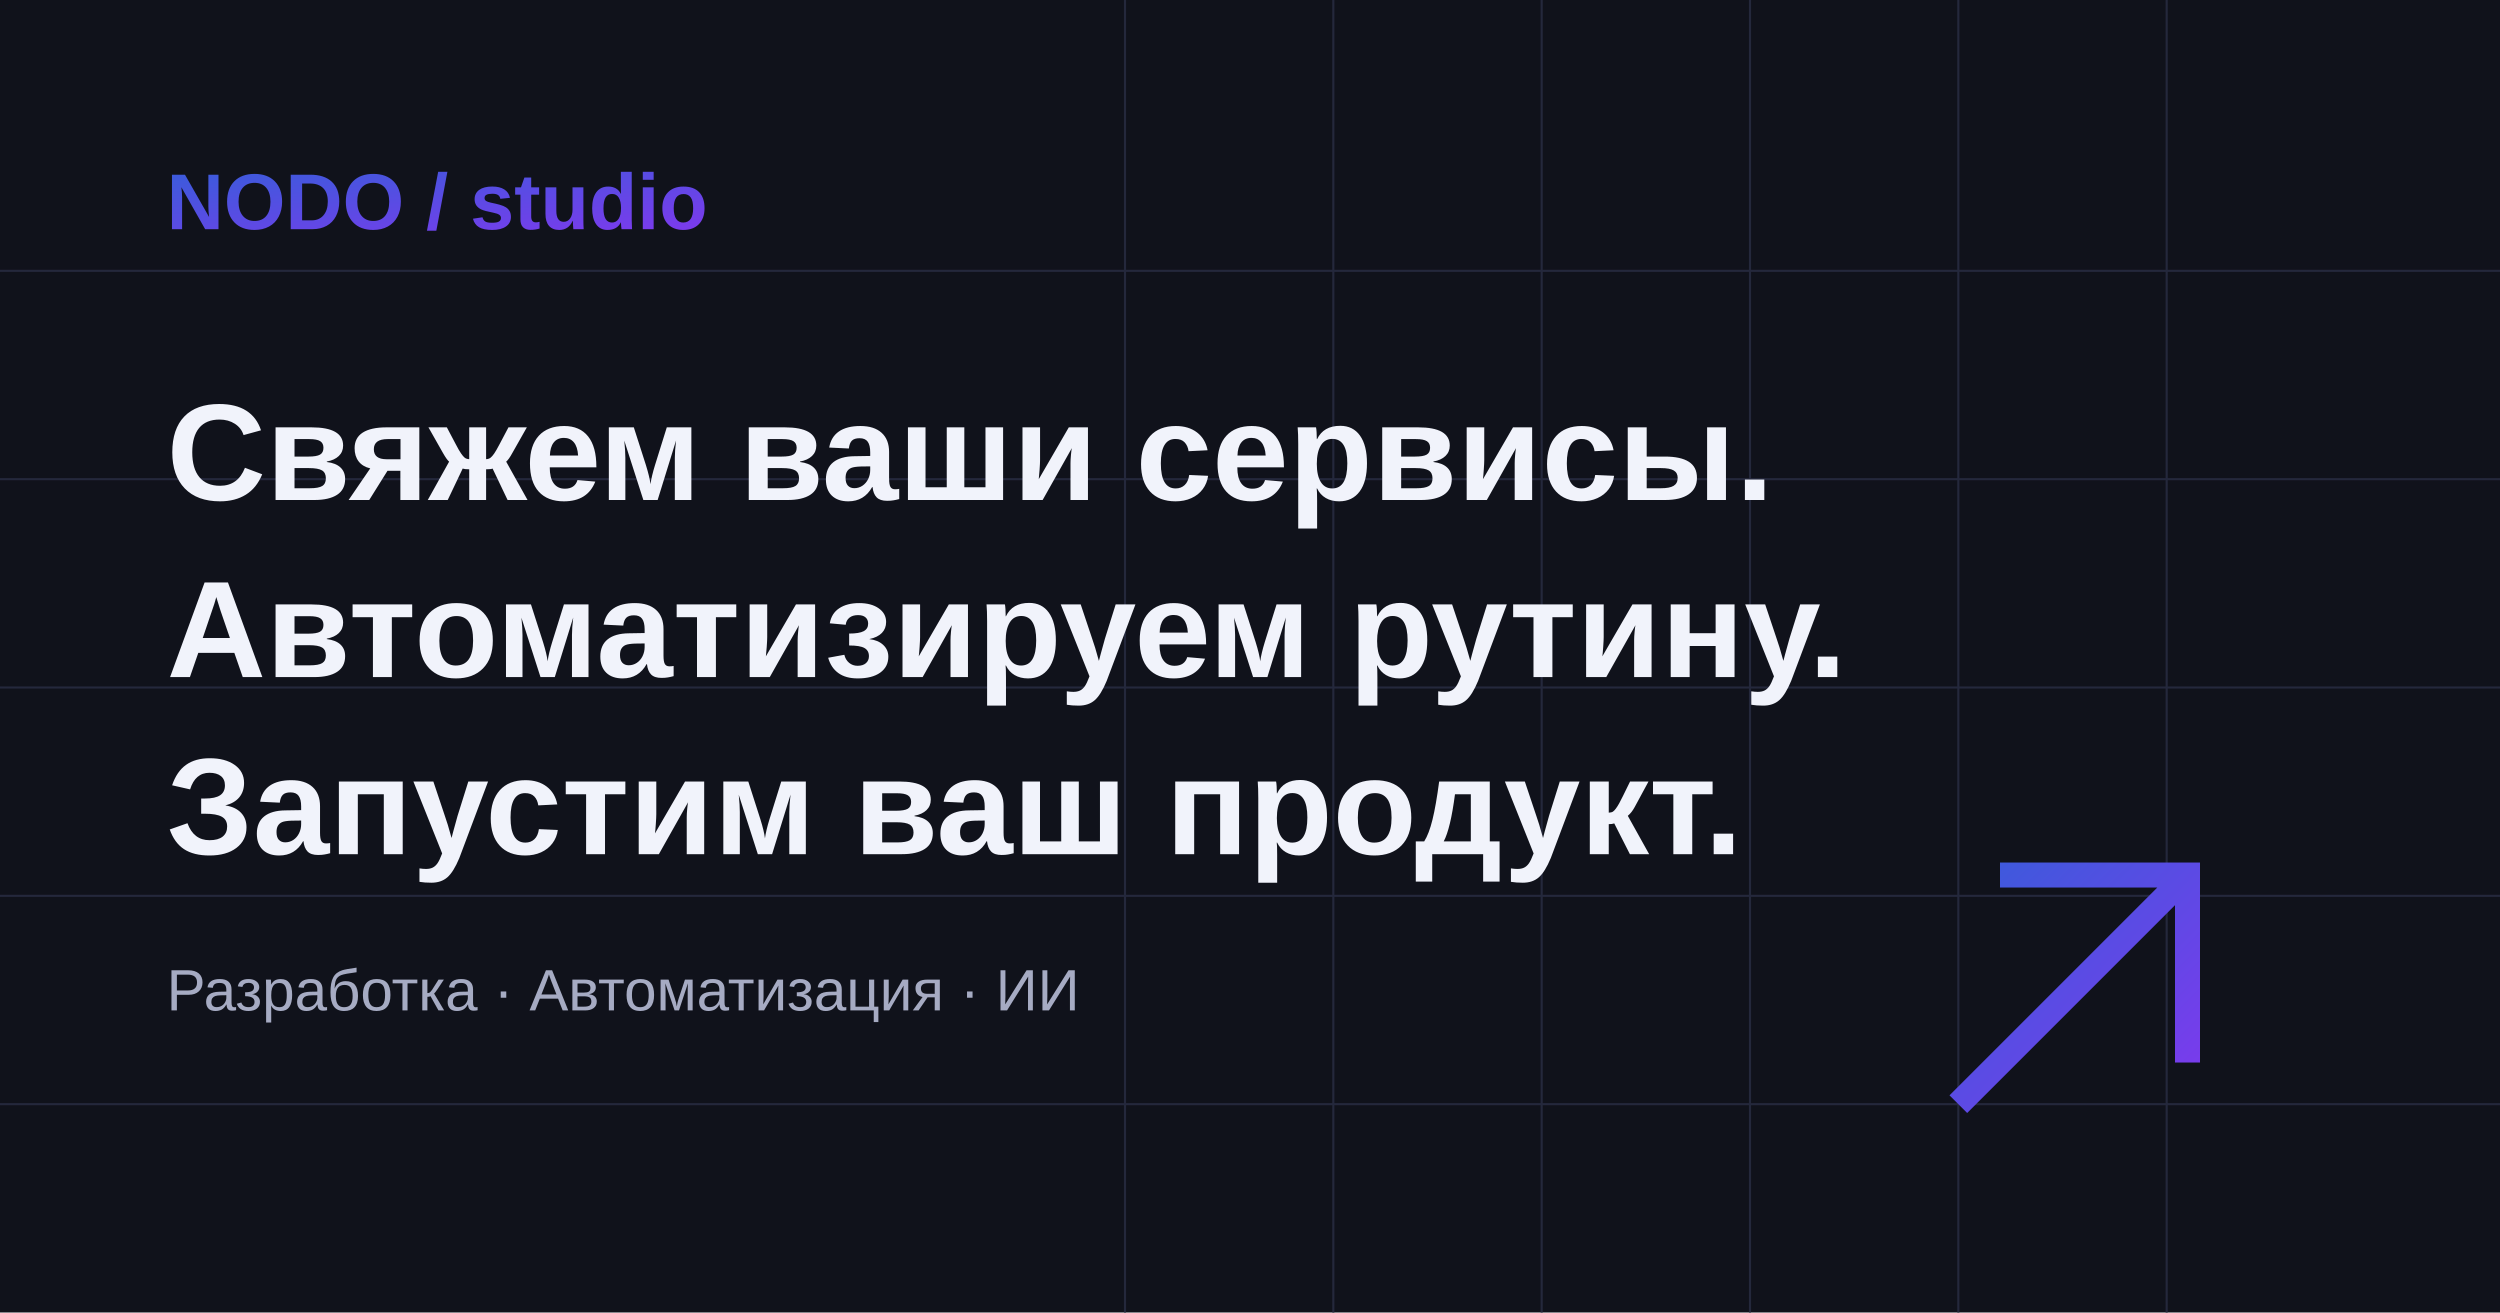
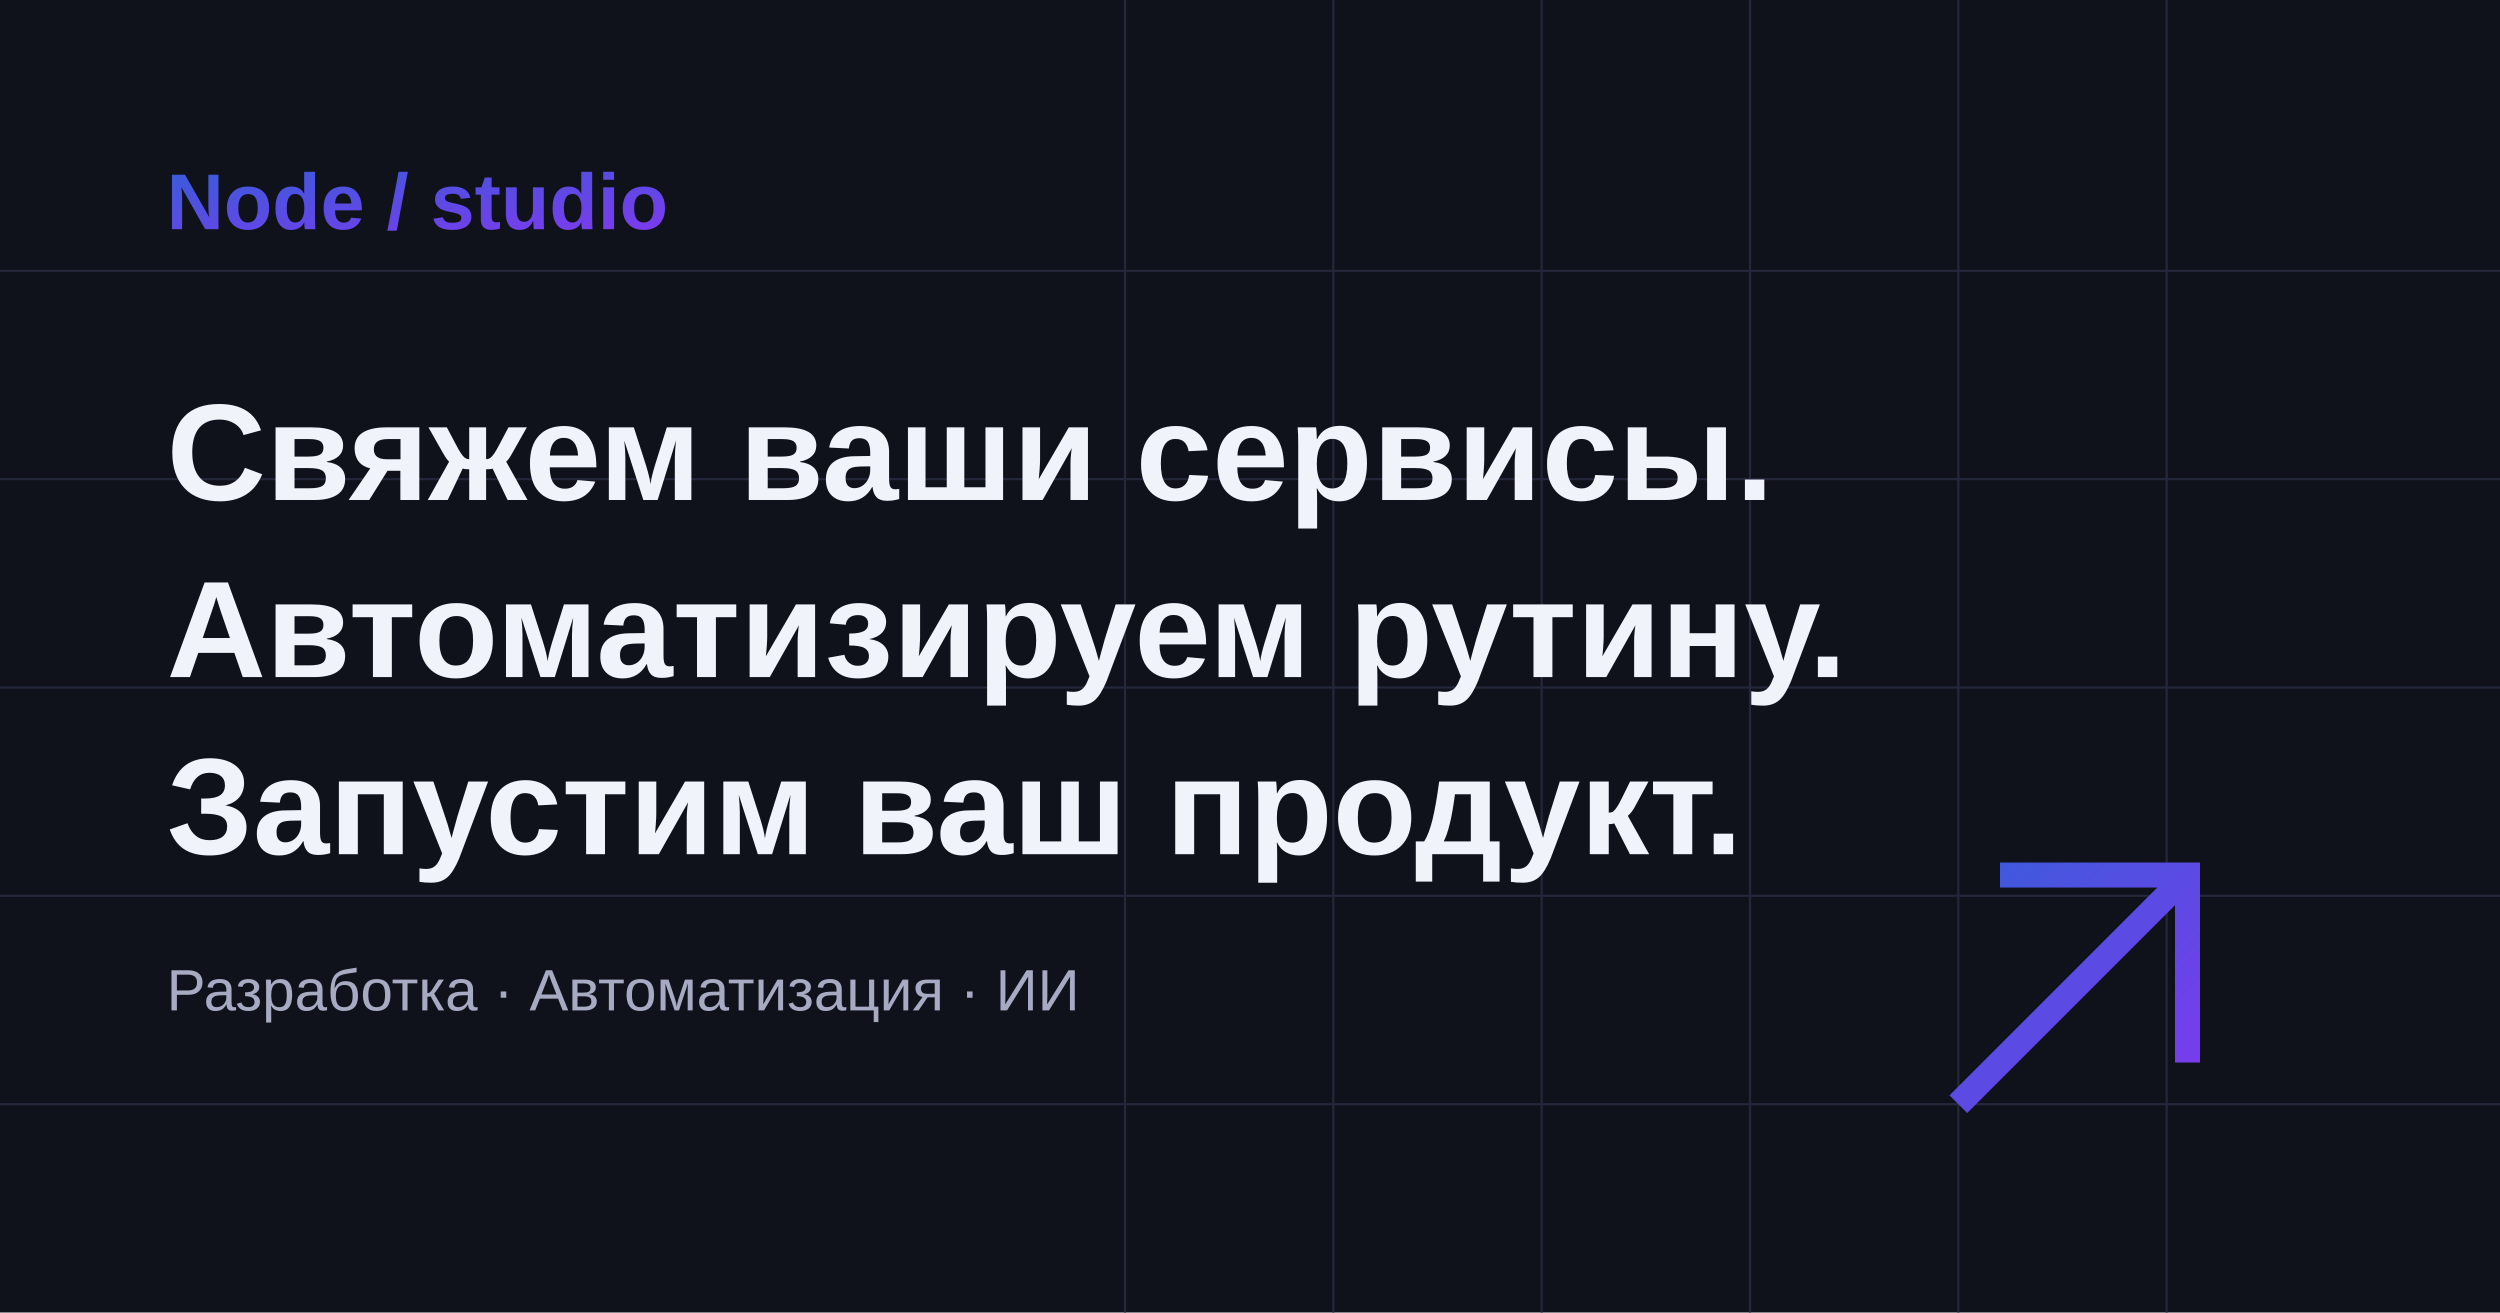
<svg xmlns="http://www.w3.org/2000/svg" width="1200" height="630" viewBox="0 0 1200 630">
  <defs>
    <linearGradient id="brand-gradient" x1="0%" y1="0%" x2="100%" y2="100%">
      <stop offset="0%" stop-color="#3b5bdb" />
      <stop offset="100%" stop-color="#7c3aed" />
    </linearGradient>
  </defs>
  <rect width="1200" height="630" fill="#10121b" />
  <path d="M1040 0v630M940 0v630M840 0v630M740 0v630M640 0v630M540 0v630M0 130h1200M0 230h1200M0 330h1200M0 430h1200M0 530h1200" stroke="#24283c" />
-   <text x="80" y="110" fill="url(#brand-gradient)" font-family="Arial,sans-serif" font-size="38" font-weight="700">NODO / studio</text>
+   <text x="80" y="110" fill="url(#brand-gradient)" font-family="Arial,sans-serif" font-size="38" font-weight="700">Node / studio</text>
  <text x="80" y="240" fill="#f1f3fb" font-family="Arial,sans-serif" font-size="66" font-weight="700">Свяжем ваши сервисы.</text>
  <text x="80" y="325" fill="#f1f3fb" font-family="Arial,sans-serif" font-size="66" font-weight="700">Автоматизируем рутину.</text>
  <text x="80" y="410" fill="#f1f3fb" font-family="Arial,sans-serif" font-size="66" font-weight="700">Запустим ваш продукт.</text>
  <text x="80" y="485" fill="#a6abc3" font-family="Arial,sans-serif" font-size="28">Разработка · Автоматизация · ИИ</text>
  <path d="M1050 510v-90h-90m90 0-110 110" fill="none" stroke="url(#brand-gradient)" stroke-width="12" />
</svg>
